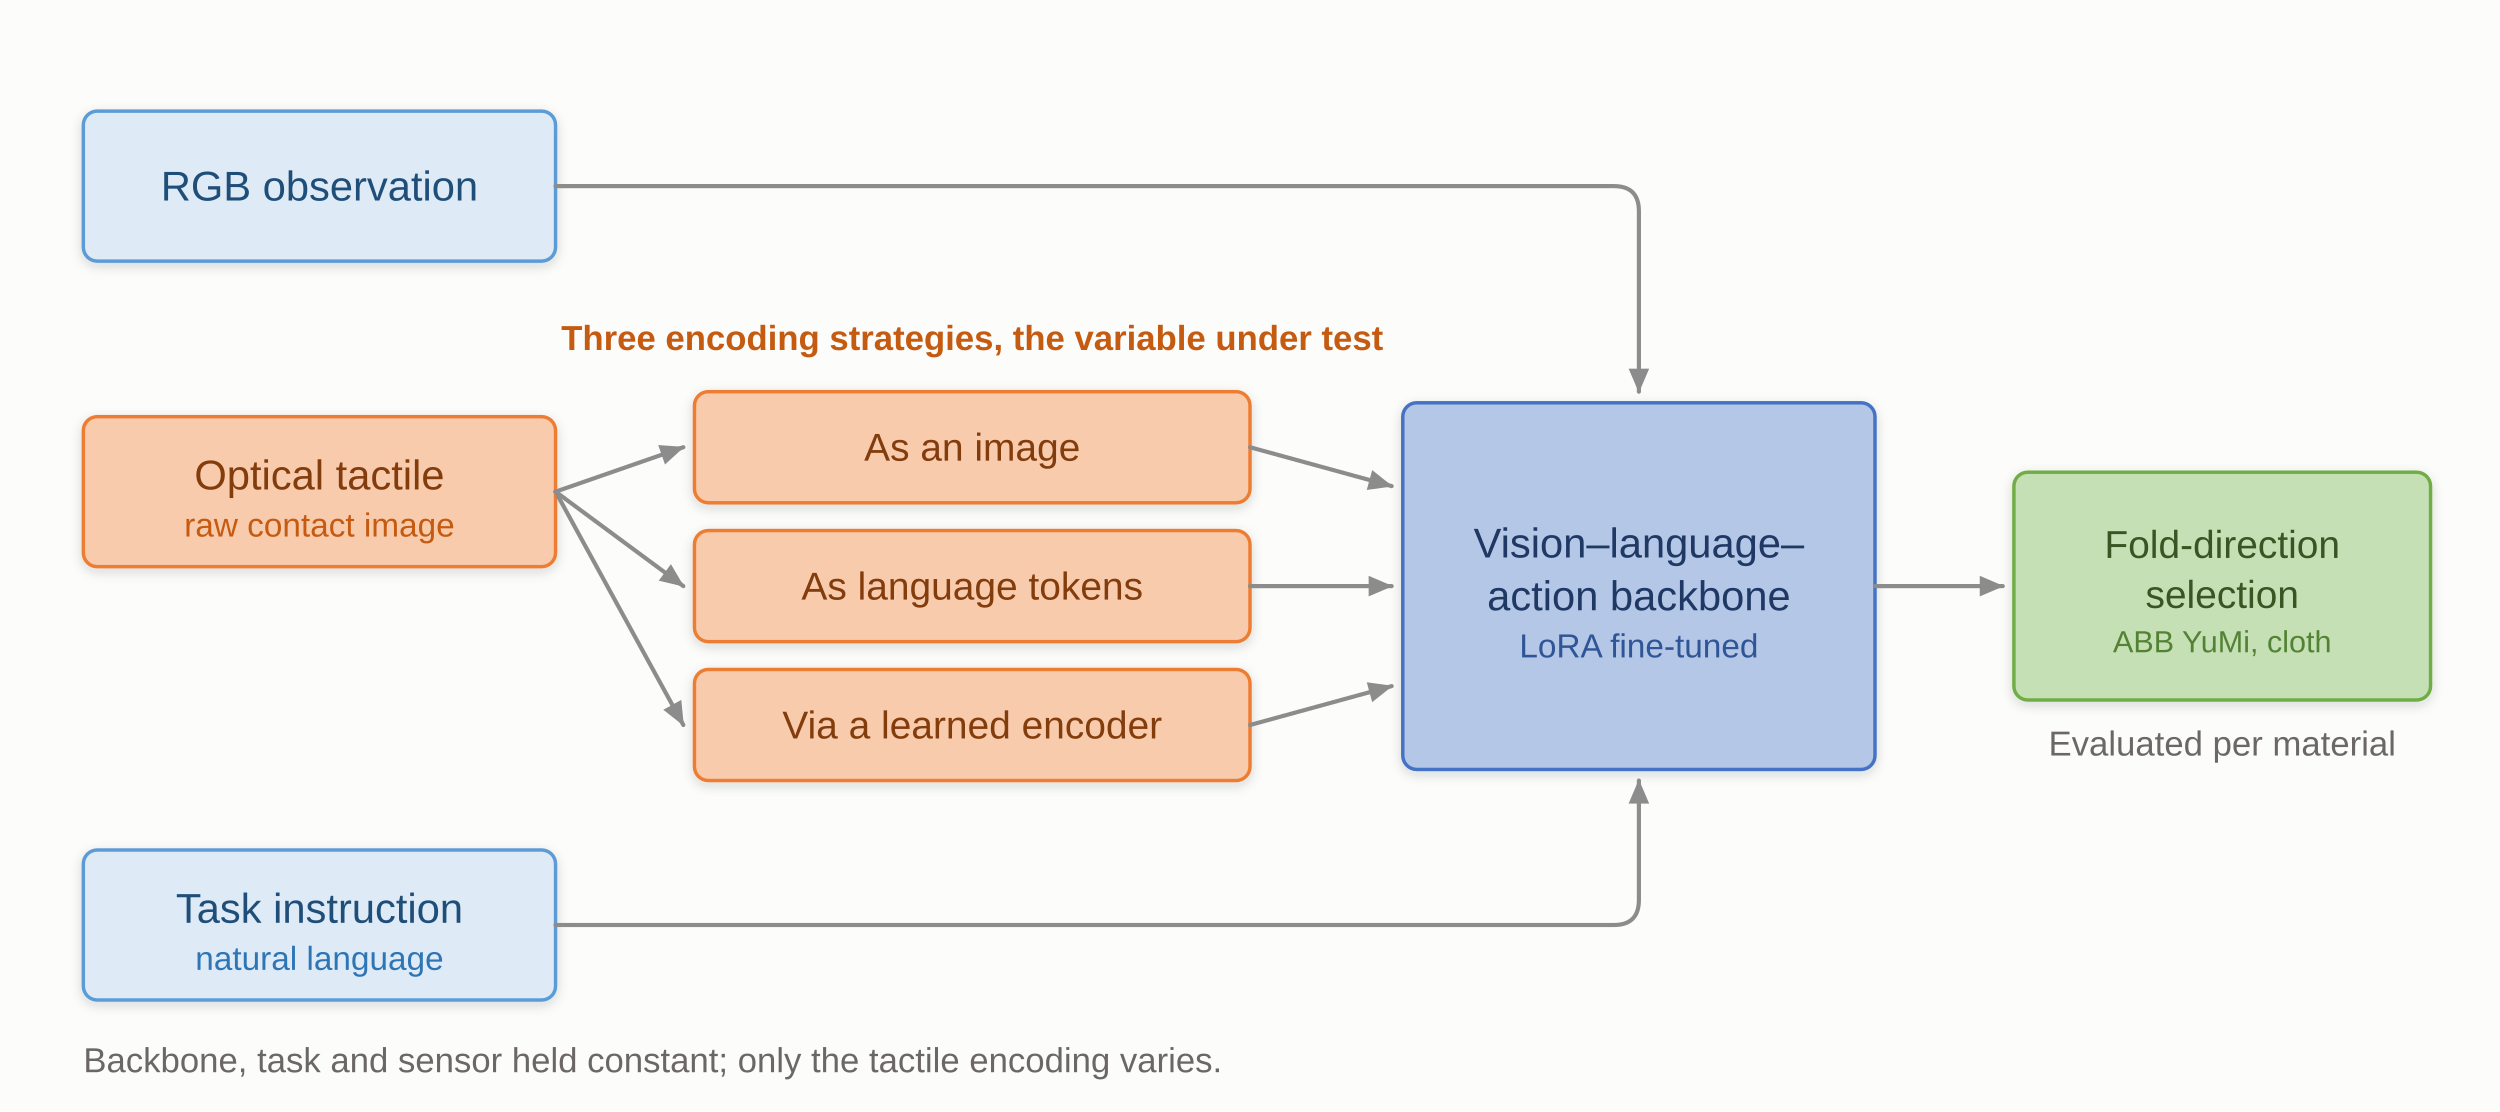
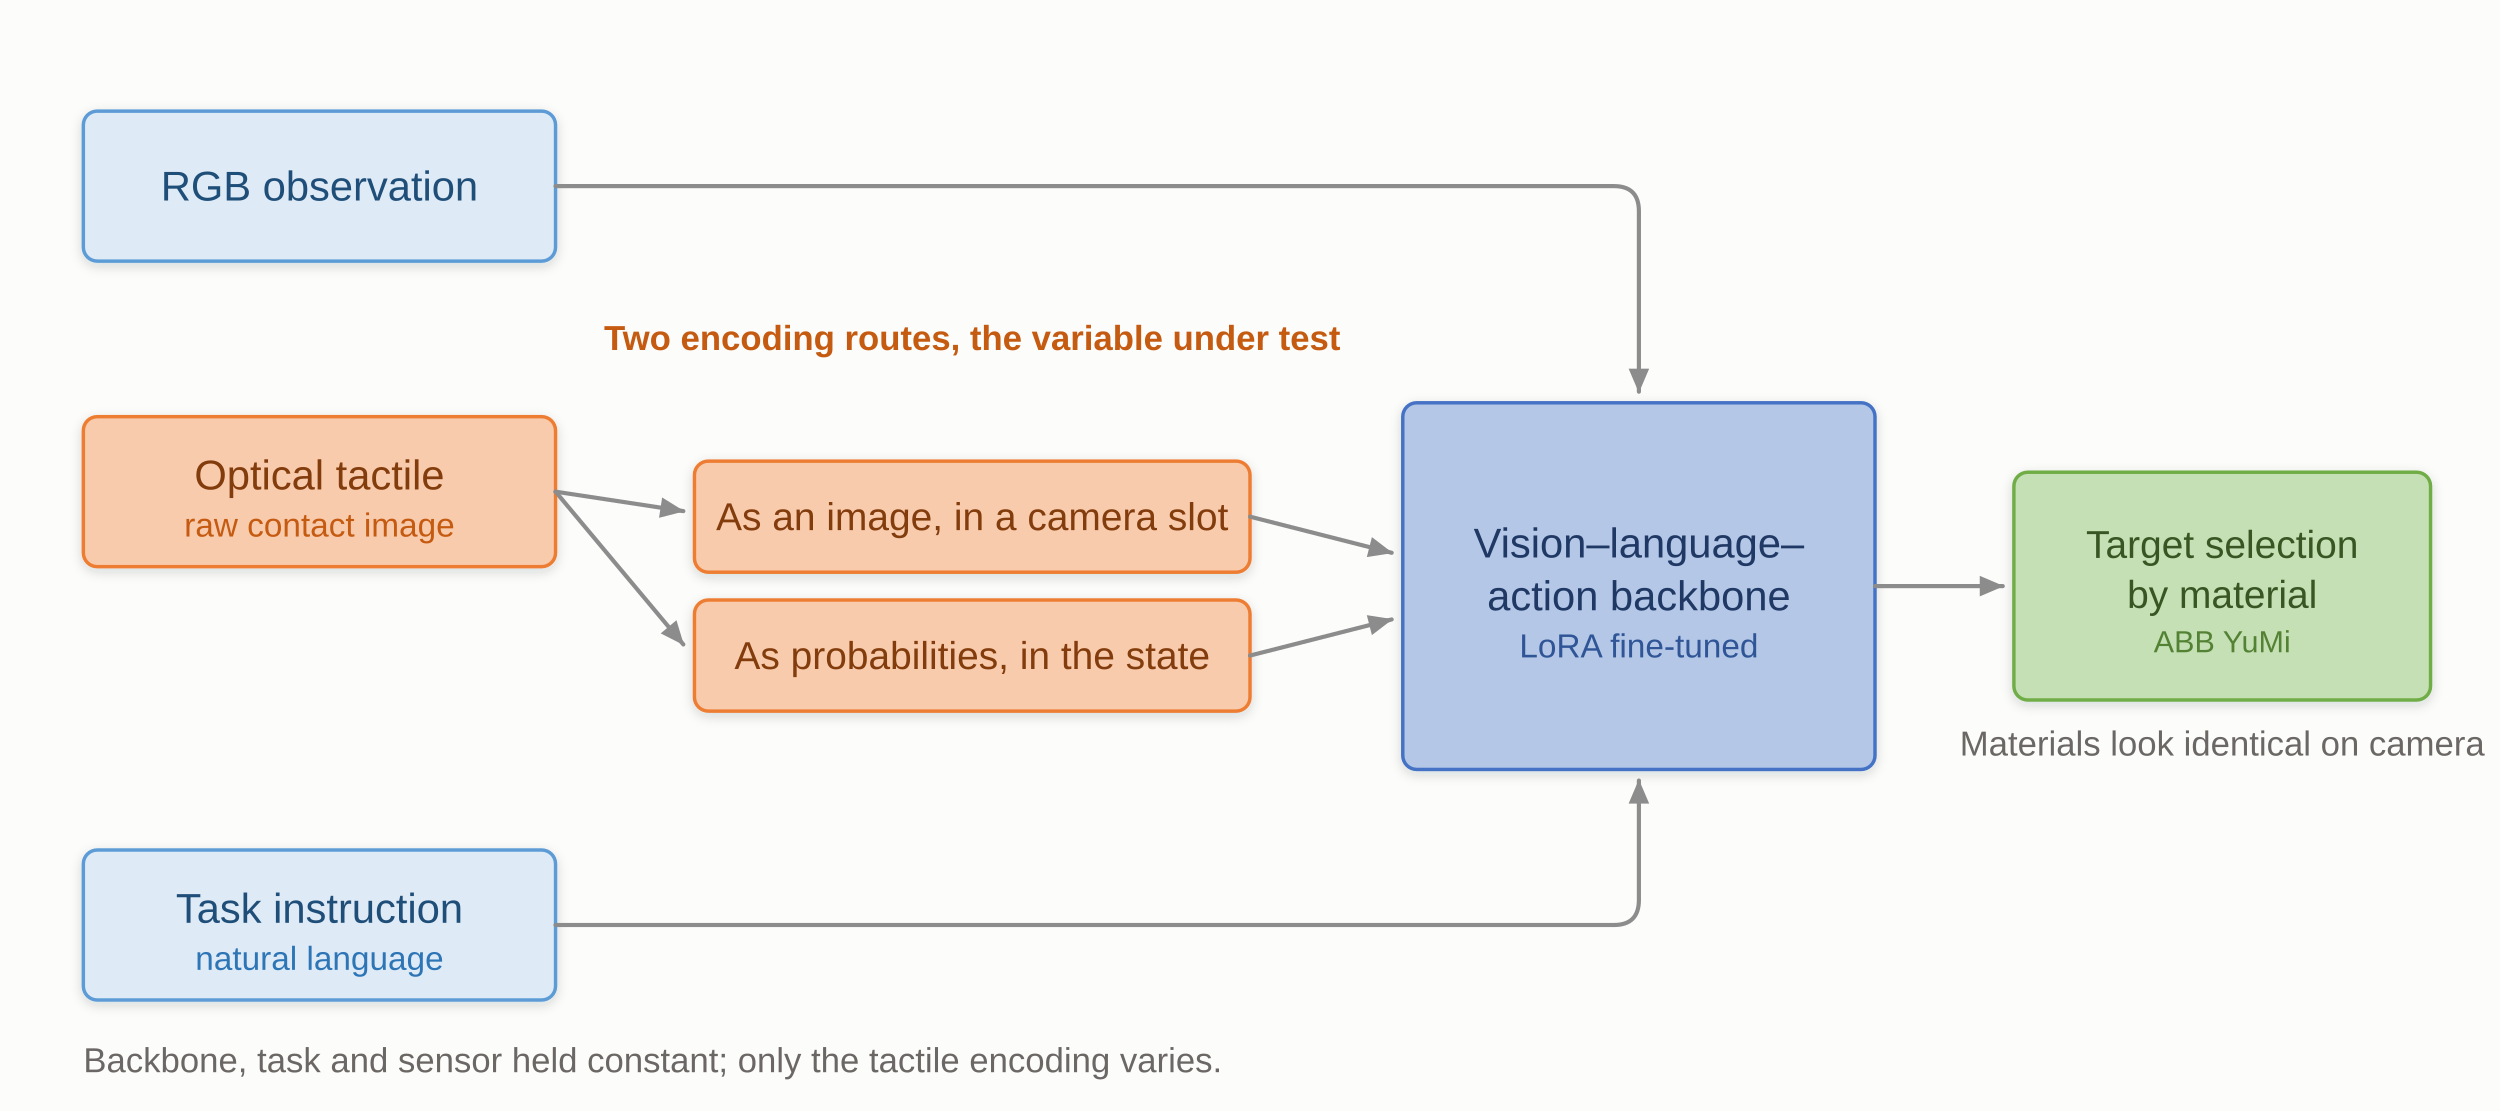
- <svg xmlns="http://www.w3.org/2000/svg" viewBox="0 0 900 400" role="img" aria-label="Tactile encoding strategies for a vision-language-action model" style="font-family:Aptos, Calibri, 'Segoe UI', 'Helvetica Neue', Arial, sans-serif">
+ <svg xmlns="http://www.w3.org/2000/svg" viewBox="0 0 900 400" role="img" aria-label="Two tactile encoding routes into a vision-language-action model" style="font-family:Aptos, Calibri, 'Segoe UI', 'Helvetica Neue', Arial, sans-serif">
  <defs>
    <marker id="ah" viewBox="0 0 10 10" refX="9" refY="5" markerWidth="6.5" markerHeight="6.5" orient="auto-start-reverse">
      <path d="M0.5,1.2 L9.4,5 L0.5,8.8 Z" fill="#8c8c8c" />
    </marker>
    <marker id="ahb" viewBox="0 0 10 10" refX="9" refY="5" markerWidth="6.5" markerHeight="6.5" orient="auto-start-reverse">
      <path d="M0.5,1.2 L9.4,5 L0.5,8.8 Z" fill="#2f5597" />
    </marker>
    <filter id="sh" x="-30%" y="-30%" width="170%" height="190%">
      <feDropShadow dx="0" dy="1.3" stdDeviation="2.1" flood-color="#1f2328" flood-opacity="0.16" />
    </filter>
  </defs>
  <rect width="900" height="400" fill="#fcfcfb" />
  <g filter="url(#sh)">
    <rect x="30" y="40" width="170" height="54" rx="5" fill="#deebf7" stroke="#5b9bd5" stroke-width="1.25" />
  </g>
  <text x="115.0" y="67.0" text-anchor="middle" font-size="15" fill="#1f4e79" dominant-baseline="central">RGB observation</text>
  <g filter="url(#sh)">
    <rect x="30" y="150" width="170" height="54" rx="5" fill="#f8cbad" stroke="#ed7d31" stroke-width="1.25" />
  </g>
  <text x="115.0" y="171.0" text-anchor="middle" font-size="15" fill="#833c0c" dominant-baseline="central">Optical tactile</text>
  <text x="115.0" y="189.0" text-anchor="middle" font-size="12" fill="#c55a11" dominant-baseline="central">raw contact image</text>
  <g filter="url(#sh)">
    <rect x="30" y="306" width="170" height="54" rx="5" fill="#deebf7" stroke="#5b9bd5" stroke-width="1.25" />
  </g>
  <text x="115.0" y="327.0" text-anchor="middle" font-size="15" fill="#1f4e79" dominant-baseline="central">Task instruction</text>
  <text x="115.0" y="345.0" text-anchor="middle" font-size="12" fill="#2e75b6" dominant-baseline="central">natural language</text>
  <g filter="url(#sh)">
-     <rect x="250" y="141" width="200" height="40" rx="5" fill="#f8cbad" stroke="#ed7d31" stroke-width="1.25" />
+     <rect x="250" y="166" width="200" height="40" rx="5" fill="#f8cbad" stroke="#ed7d31" stroke-width="1.25" />
  </g>
-   <text x="350.0" y="161.0" text-anchor="middle" font-size="14" fill="#833c0c" dominant-baseline="central">As an image</text>
+   <text x="350.0" y="186.0" text-anchor="middle" font-size="14" fill="#833c0c" dominant-baseline="central">As an image, in a camera slot</text>
  <g filter="url(#sh)">
-     <rect x="250" y="191" width="200" height="40" rx="5" fill="#f8cbad" stroke="#ed7d31" stroke-width="1.25" />
+     <rect x="250" y="216" width="200" height="40" rx="5" fill="#f8cbad" stroke="#ed7d31" stroke-width="1.25" />
  </g>
-   <text x="350.0" y="211.0" text-anchor="middle" font-size="14" fill="#833c0c" dominant-baseline="central">As language tokens</text>
-   <g filter="url(#sh)">
-     <rect x="250" y="241" width="200" height="40" rx="5" fill="#f8cbad" stroke="#ed7d31" stroke-width="1.25" />
-   </g>
-   <text x="350.0" y="261.0" text-anchor="middle" font-size="14" fill="#833c0c" dominant-baseline="central">Via a learned encoder</text>
-   <text x="350" y="126" text-anchor="middle" font-size="12.5" fill="#c55a11" font-weight="600">Three encoding strategies, the variable under test</text>
+   <text x="350.0" y="236.0" text-anchor="middle" font-size="14" fill="#833c0c" dominant-baseline="central">As probabilities, in the state</text>
+   <text x="350" y="126" text-anchor="middle" font-size="12.5" fill="#c55a11" font-weight="600">Two encoding routes, the variable under test</text>
  <g filter="url(#sh)">
    <rect x="505" y="145" width="170" height="132" rx="5" fill="#b4c7e7" stroke="#4472c4" stroke-width="1.25" />
  </g>
  <text x="590.0" y="195.5" text-anchor="middle" font-size="15" fill="#1f3864" dominant-baseline="central">Vision–language–</text>
  <text x="590.0" y="214.5" text-anchor="middle" font-size="15" fill="#1f3864" dominant-baseline="central">action backbone</text>
  <text x="590.0" y="232.5" text-anchor="middle" font-size="12" fill="#2f5597" dominant-baseline="central">LoRA fine-tuned</text>
  <g filter="url(#sh)">
    <rect x="725" y="170" width="150" height="82" rx="5" fill="#c5e0b4" stroke="#70ad47" stroke-width="1.25" />
  </g>
-   <text x="800.0" y="196.0" text-anchor="middle" font-size="14" fill="#375623" dominant-baseline="central">Fold-direction</text>
-   <text x="800.0" y="214.0" text-anchor="middle" font-size="14" fill="#375623" dominant-baseline="central">selection</text>
-   <text x="800.0" y="231.0" text-anchor="middle" font-size="11" fill="#548235" dominant-baseline="central">ABB YuMi, cloth</text>
+   <text x="800.0" y="196.0" text-anchor="middle" font-size="14" fill="#375623" dominant-baseline="central">Target selection</text>
+   <text x="800.0" y="214.0" text-anchor="middle" font-size="14" fill="#375623" dominant-baseline="central">by material</text>
+   <text x="800.0" y="231.0" text-anchor="middle" font-size="11" fill="#548235" dominant-baseline="central">ABB YuMi</text>
  <path d="M200,67 L581,67 Q590,67 590,76 L590,141" stroke="#8c8c8c" stroke-width="1.5" fill="none" marker-end="url(#ah)" stroke-linecap="round" />
  <path d="M200,333 L581,333 Q590,333 590,324 L590,281" stroke="#8c8c8c" stroke-width="1.5" fill="none" marker-end="url(#ah)" stroke-linecap="round" />
-   <path d="M200,177 L246,161" stroke="#8c8c8c" stroke-width="1.5" fill="none" marker-end="url(#ah)" stroke-linecap="round" />
-   <path d="M450,161 L501,175" stroke="#8c8c8c" stroke-width="1.5" fill="none" marker-end="url(#ah)" stroke-linecap="round" />
-   <path d="M200,177 L246,211" stroke="#8c8c8c" stroke-width="1.5" fill="none" marker-end="url(#ah)" stroke-linecap="round" />
-   <path d="M450,211 L501,211" stroke="#8c8c8c" stroke-width="1.5" fill="none" marker-end="url(#ah)" stroke-linecap="round" />
-   <path d="M200,177 L246,261" stroke="#8c8c8c" stroke-width="1.5" fill="none" marker-end="url(#ah)" stroke-linecap="round" />
-   <path d="M450,261 L501,247" stroke="#8c8c8c" stroke-width="1.5" fill="none" marker-end="url(#ah)" stroke-linecap="round" />
+   <path d="M200,177 L246,184" stroke="#8c8c8c" stroke-width="1.5" fill="none" marker-end="url(#ah)" stroke-linecap="round" />
+   <path d="M450,186 L501,199" stroke="#8c8c8c" stroke-width="1.5" fill="none" marker-end="url(#ah)" stroke-linecap="round" />
+   <path d="M200,177 L246,232" stroke="#8c8c8c" stroke-width="1.5" fill="none" marker-end="url(#ah)" stroke-linecap="round" />
+   <path d="M450,236 L501,223" stroke="#8c8c8c" stroke-width="1.5" fill="none" marker-end="url(#ah)" stroke-linecap="round" />
  <path d="M675,211 L721,211" stroke="#8c8c8c" stroke-width="1.5" fill="none" marker-end="url(#ah)" stroke-linecap="round" />
-   <text x="800" y="272" text-anchor="middle" font-size="12.5" fill="#6b6764" font-weight="400">Evaluated per material</text>
+   <text x="800" y="272" text-anchor="middle" font-size="12.5" fill="#6b6764" font-weight="400">Materials look identical on camera</text>
  <text x="30" y="386" text-anchor="start" font-size="12.5" fill="#6b6764" font-weight="400">Backbone, task and sensor held constant; only the tactile encoding varies.</text>
</svg>
